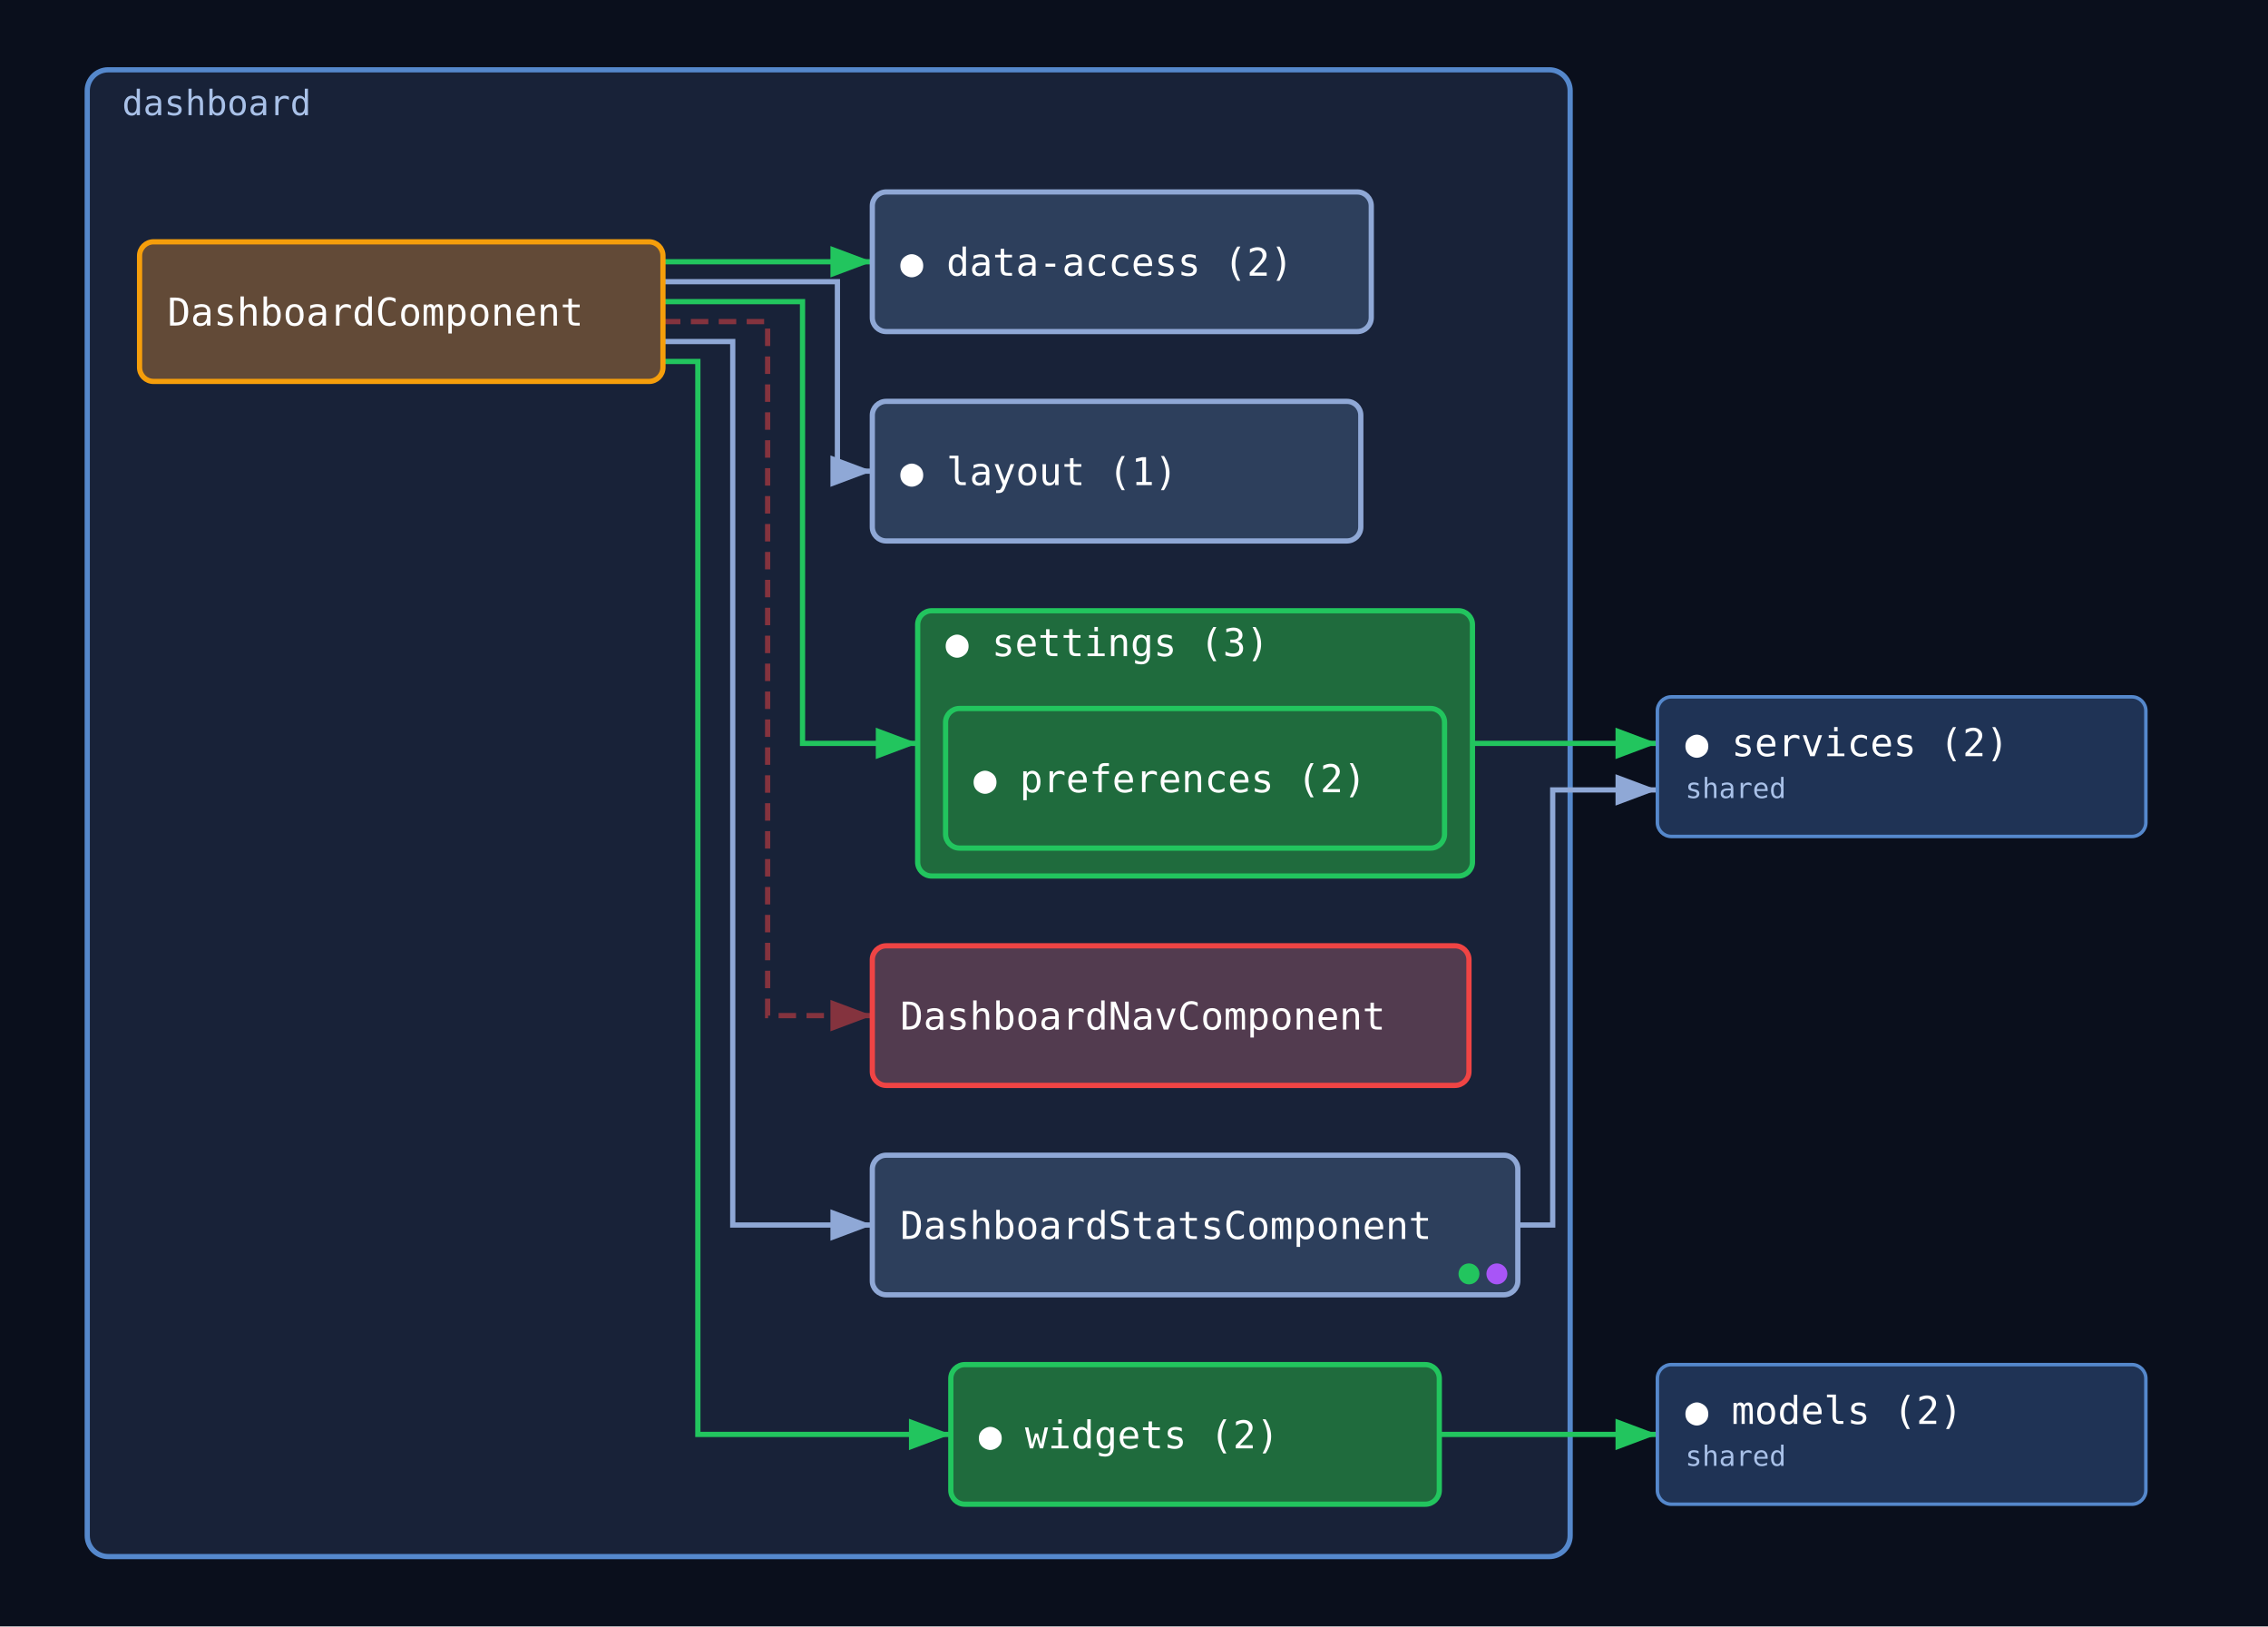
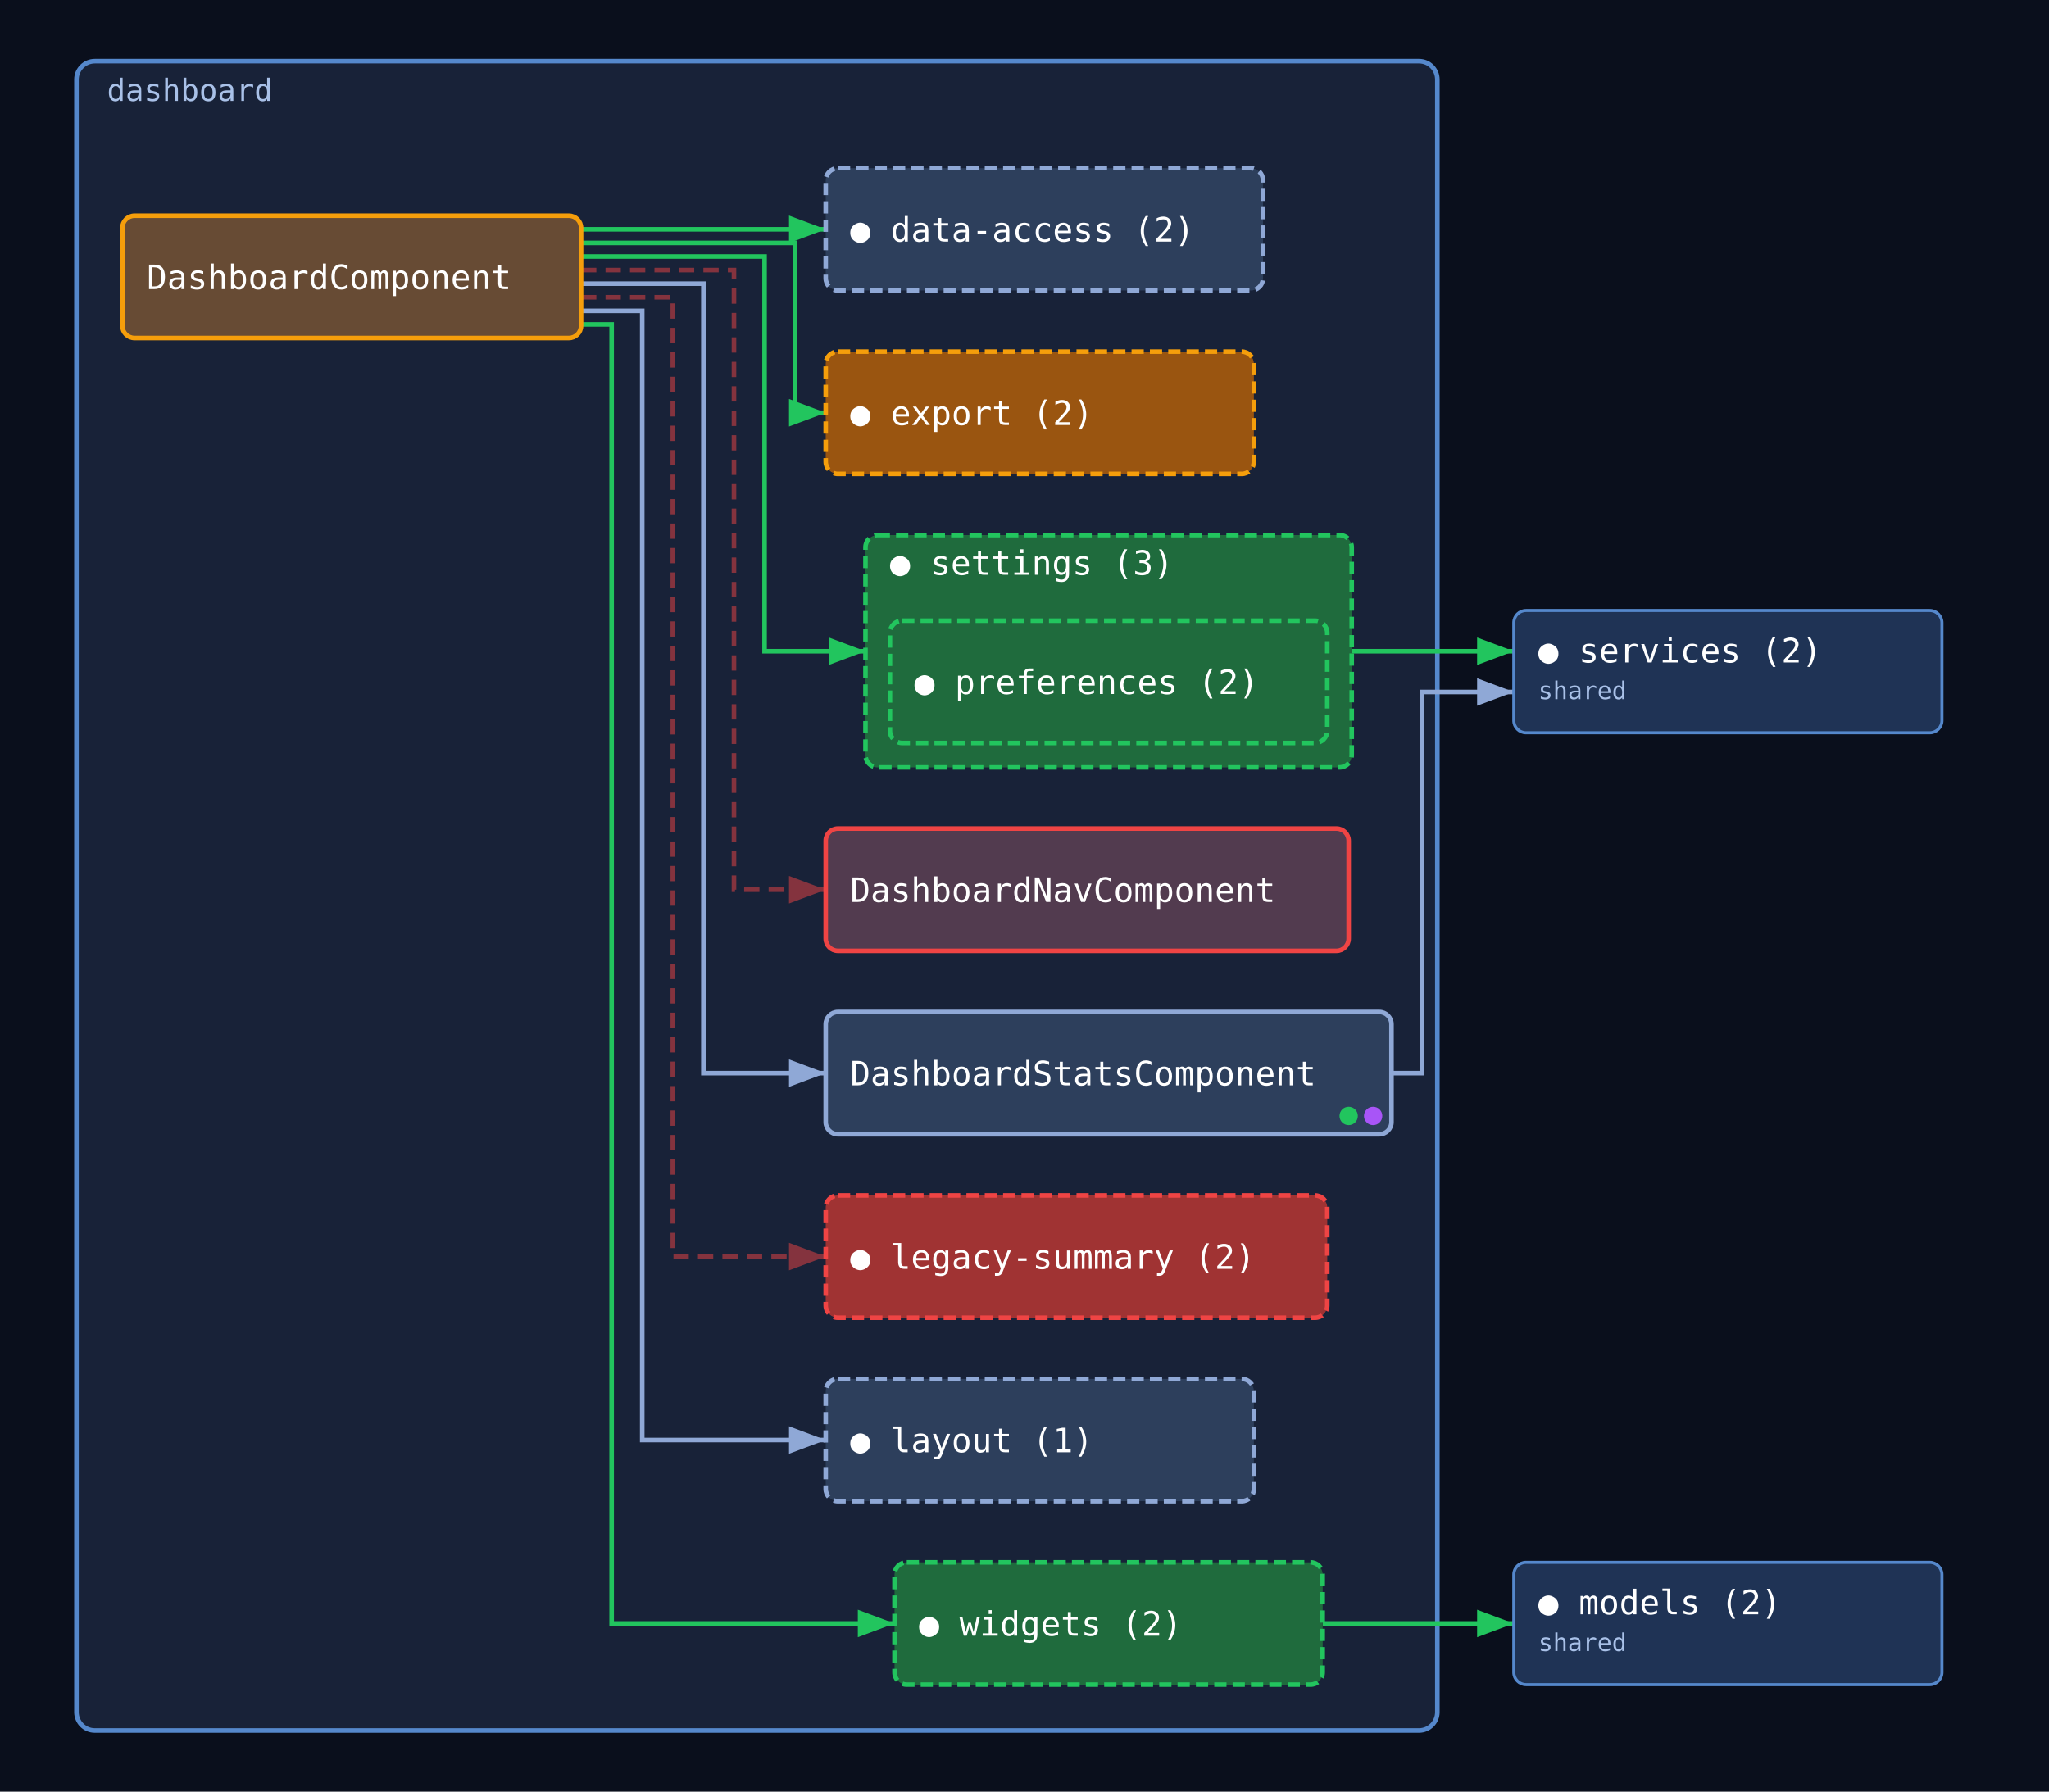
- <svg xmlns="http://www.w3.org/2000/svg" width="650" height="466" viewBox="0 0 650 466">
+ <svg xmlns="http://www.w3.org/2000/svg" width="670" height="586" viewBox="0 0 670 586">
  <defs>
    <marker id="arrow-added" markerWidth="8" markerHeight="6" refX="8" refY="3" orient="auto">
      <polygon points="0 0, 8 3, 0 6" fill="#22c55e" />
    </marker>
    <marker id="arrow-modified" markerWidth="8" markerHeight="6" refX="8" refY="3" orient="auto">
      <polygon points="0 0, 8 3, 0 6" fill="#f59e0b" />
    </marker>
    <marker id="arrow-removed" markerWidth="8" markerHeight="6" refX="8" refY="3" orient="auto">
      <polygon points="0 0, 8 3, 0 6" fill="#ef4444" />
    </marker>
    <marker id="arrow-unchanged" markerWidth="8" markerHeight="6" refX="8" refY="3" orient="auto">
      <polygon points="0 0, 8 3, 0 6" fill="#8fa8d6" />
    </marker>
  </defs>
-   <rect width="650" height="466" fill="#0a0f1c" />
-   <rect x="25" y="20" width="425" height="426" rx="6" fill="#182238" stroke="#5588cc" stroke-width="1.5" />
+   <rect width="670" height="586" fill="#0a0f1c" />
+   <rect x="25" y="20" width="445" height="546" rx="6" fill="#182238" stroke="#5588cc" stroke-width="1.5" />
  <text x="35" y="33" font-family="Fira Code, monospace" font-size="10" fill="#a9c1e8">dashboard</text>
-   <path d="M 190 97.857 L 210 97.857 L 210 351 L 250 351" fill="none" stroke="#8fa8d6" stroke-width="1.5" opacity="1" marker-end="url(#arrow-unchanged)" />
-   <path d="M 190 75 L 250 75" fill="none" stroke="#22c55e" stroke-width="1.5" opacity="1" marker-end="url(#arrow-added)" />
-   <path d="M 190 80.714 L 240 80.714 L 240 135 L 250 135" fill="none" stroke="#8fa8d6" stroke-width="1.5" opacity="1" marker-end="url(#arrow-unchanged)" />
-   <path d="M 190 86.429 L 230 86.429 L 230 213 L 263 213" fill="none" stroke="#22c55e" stroke-width="1.5" opacity="1" marker-end="url(#arrow-added)" />
-   <path d="M 190 103.571 L 200 103.571 L 200 411 L 272.5 411" fill="none" stroke="#22c55e" stroke-width="1.5" opacity="1" marker-end="url(#arrow-added)" />
-   <path d="M 435 351 L 445 351 L 445 226.333 L 475 226.333" fill="none" stroke="#8fa8d6" stroke-width="1.5" opacity="1" marker-end="url(#arrow-unchanged)" />
-   <path d="M 422 213 L 475 213" fill="none" stroke="#22c55e" stroke-width="1.5" opacity="1" marker-end="url(#arrow-added)" />
-   <path d="M 412.5 411 L 475 411" fill="none" stroke="#22c55e" stroke-width="1.5" opacity="1" marker-end="url(#arrow-added)" />
-   <path d="M 190 92.143 L 220 92.143 L 220 291 L 250 291" fill="none" stroke="#ef4444" stroke-width="1.5" opacity="0.5" stroke-dasharray="5,3" marker-end="url(#arrow-removed)" />
-   <rect x="250" y="331" width="185" height="40" rx="4" fill="#2d3f5c" stroke="#8fa8d6" stroke-width="1.5" />
-   <text x="258" y="355" font-family="Fira Code, monospace" font-size="11" fill="#ffffff">DashboardStatsComponent</text>
-   <circle cx="429" cy="365" r="3" fill="#a855f7" />
-   <circle cx="421" cy="365" r="3" fill="#22c55e" />
-   <rect x="40" y="69.286" width="150" height="40" rx="4" fill="#624a37" stroke="#f59e0b" stroke-width="1.5" />
-   <text x="48" y="93.286" font-family="Fira Code, monospace" font-size="11" fill="#ffffff">DashboardComponent</text>
-   <rect x="250" y="271" width="171" height="40" rx="4" fill="#523b4f" stroke="#ef4444" stroke-width="1.5" />
-   <text x="258" y="295" font-family="Fira Code, monospace" font-size="11" fill="#ffffff">DashboardNavComponent</text>
-   <rect x="250" y="55" width="143" height="40" rx="4" fill="#2d3f5c" stroke="#8fa8d6" stroke-width="1.5" />
-   <text x="258" y="79" font-family="Fira Code, monospace" font-size="11" fill="#ffffff">● data-access (2)</text>
-   <rect x="250" y="115" width="140" height="40" rx="4" fill="#2d3f5c" stroke="#8fa8d6" stroke-width="1.5" />
-   <text x="258" y="139" font-family="Fira Code, monospace" font-size="11" fill="#ffffff">● layout (1)</text>
-   <rect x="263" y="175" width="159" height="76" rx="4" fill="#1f6b3d" stroke="#22c55e" stroke-width="1.5" />
-   <text x="271" y="188" font-family="Fira Code, monospace" font-size="11" fill="#ffffff">● settings (3)</text>
-   <rect x="271" y="203" width="143" height="40" rx="4" fill="#1f6b3d" stroke="#22c55e" stroke-width="1.5" />
-   <text x="279" y="227" font-family="Fira Code, monospace" font-size="11" fill="#ffffff">● preferences (2)</text>
-   <rect x="272.5" y="391" width="140" height="40" rx="4" fill="#1f6b3d" stroke="#22c55e" stroke-width="1.5" />
-   <text x="280.5" y="415" font-family="Fira Code, monospace" font-size="11" fill="#ffffff">● widgets (2)</text>
-   <rect x="475" y="199.667" width="140" height="40" rx="4" fill="#1f3355" stroke="#5588cc" stroke-width="1" />
-   <text x="483" y="216.667" font-family="Fira Code, monospace" font-size="11" fill="#ffffff">● services (2)</text>
-   <text x="483" y="228.667" font-family="Fira Code, monospace" font-size="8" fill="#a9c1e8">shared</text>
-   <rect x="475" y="391" width="140" height="40" rx="4" fill="#1f3355" stroke="#5588cc" stroke-width="1" />
-   <text x="483" y="408" font-family="Fira Code, monospace" font-size="11" fill="#ffffff">● models (2)</text>
-   <text x="483" y="420" font-family="Fira Code, monospace" font-size="8" fill="#a9c1e8">shared</text>
+   <path d="M 190 92.778 L 230 92.778 L 230 351 L 270 351" fill="none" stroke="#8fa8d6" stroke-width="1.5" opacity="1" marker-end="url(#arrow-unchanged)" />
+   <path d="M 190 75 L 270 75" fill="none" stroke="#22c55e" stroke-width="1.5" opacity="1" marker-end="url(#arrow-added)" />
+   <path d="M 190 79.444 L 260 79.444 L 260 135 L 270 135" fill="none" stroke="#22c55e" stroke-width="1.5" opacity="1" marker-end="url(#arrow-added)" />
+   <path d="M 190 101.667 L 210 101.667 L 210 471 L 270 471" fill="none" stroke="#8fa8d6" stroke-width="1.5" opacity="1" marker-end="url(#arrow-unchanged)" />
+   <path d="M 190 83.889 L 250 83.889 L 250 213 L 283 213" fill="none" stroke="#22c55e" stroke-width="1.5" opacity="1" marker-end="url(#arrow-added)" />
+   <path d="M 190 106.111 L 200 106.111 L 200 531 L 292.5 531" fill="none" stroke="#22c55e" stroke-width="1.5" opacity="1" marker-end="url(#arrow-added)" />
+   <path d="M 455 351 L 465 351 L 465 226.333 L 495 226.333" fill="none" stroke="#8fa8d6" stroke-width="1.5" opacity="1" marker-end="url(#arrow-unchanged)" />
+   <path d="M 442 213 L 495 213" fill="none" stroke="#22c55e" stroke-width="1.5" opacity="1" marker-end="url(#arrow-added)" />
+   <path d="M 432.5 531 L 495 531" fill="none" stroke="#22c55e" stroke-width="1.5" opacity="1" marker-end="url(#arrow-added)" />
+   <path d="M 190 88.333 L 240 88.333 L 240 291 L 270 291" fill="none" stroke="#ef4444" stroke-width="1.5" opacity="0.5" stroke-dasharray="5,3" marker-end="url(#arrow-removed)" />
+   <path d="M 190 97.222 L 220 97.222 L 220 411 L 270 411" fill="none" stroke="#ef4444" stroke-width="1.5" opacity="0.5" stroke-dasharray="5,3" marker-end="url(#arrow-removed)" />
+   <rect x="270" y="331" width="185" height="40" rx="4" fill="#2d3f5c" stroke="#8fa8d6" stroke-width="1.5" />
+   <text x="278" y="355" font-family="Fira Code, monospace" font-size="11" fill="#ffffff">DashboardStatsComponent</text>
+   <circle cx="449" cy="365" r="3" fill="#a855f7" />
+   <circle cx="441" cy="365" r="3" fill="#22c55e" />
+   <rect x="40" y="70.556" width="150" height="40" rx="4" fill="#674b34" stroke="#f59e0b" stroke-width="1.5" />
+   <text x="48" y="94.556" font-family="Fira Code, monospace" font-size="11" fill="#ffffff">DashboardComponent</text>
+   <rect x="270" y="271" width="171" height="40" rx="4" fill="#523b4f" stroke="#ef4444" stroke-width="1.5" />
+   <text x="278" y="295" font-family="Fira Code, monospace" font-size="11" fill="#ffffff">DashboardNavComponent</text>
+   <rect x="270" y="55" width="143" height="40" rx="4" fill="#2d3f5c" stroke="#8fa8d6" stroke-width="1.5" stroke-dasharray="4,2" />
+   <text x="278" y="79" font-family="Fira Code, monospace" font-size="11" fill="#ffffff">● data-access (2)</text>
+   <rect x="270" y="115" width="140" height="40" rx="4" fill="#9a5510" stroke="#f59e0b" stroke-width="1.5" stroke-dasharray="4,2" />
+   <text x="278" y="139" font-family="Fira Code, monospace" font-size="11" fill="#ffffff">● export (2)</text>
+   <rect x="270" y="451" width="140" height="40" rx="4" fill="#2d3f5c" stroke="#8fa8d6" stroke-width="1.5" stroke-dasharray="4,2" />
+   <text x="278" y="475" font-family="Fira Code, monospace" font-size="11" fill="#ffffff">● layout (1)</text>
+   <rect x="270" y="391" width="164" height="40" rx="4" fill="#a03333" stroke="#ef4444" stroke-width="1.5" stroke-dasharray="4,2" />
+   <text x="278" y="415" font-family="Fira Code, monospace" font-size="11" fill="#ffffff">● legacy-summary (2)</text>
+   <rect x="283" y="175" width="159" height="76" rx="4" fill="#1f6b3d" stroke="#22c55e" stroke-width="1.5" stroke-dasharray="4,2" />
+   <text x="291" y="188" font-family="Fira Code, monospace" font-size="11" fill="#ffffff">● settings (3)</text>
+   <rect x="291" y="203" width="143" height="40" rx="4" fill="#1f6b3d" stroke="#22c55e" stroke-width="1.5" stroke-dasharray="4,2" />
+   <text x="299" y="227" font-family="Fira Code, monospace" font-size="11" fill="#ffffff">● preferences (2)</text>
+   <rect x="292.5" y="511" width="140" height="40" rx="4" fill="#1f6b3d" stroke="#22c55e" stroke-width="1.5" stroke-dasharray="4,2" />
+   <text x="300.5" y="535" font-family="Fira Code, monospace" font-size="11" fill="#ffffff">● widgets (2)</text>
+   <rect x="495" y="199.667" width="140" height="40" rx="4" fill="#1f3355" stroke="#5588cc" stroke-width="1" />
+   <text x="503" y="216.667" font-family="Fira Code, monospace" font-size="11" fill="#ffffff">● services (2)</text>
+   <text x="503" y="228.667" font-family="Fira Code, monospace" font-size="8" fill="#a9c1e8">shared</text>
+   <rect x="495" y="511" width="140" height="40" rx="4" fill="#1f3355" stroke="#5588cc" stroke-width="1" />
+   <text x="503" y="528" font-family="Fira Code, monospace" font-size="11" fill="#ffffff">● models (2)</text>
+   <text x="503" y="540" font-family="Fira Code, monospace" font-size="8" fill="#a9c1e8">shared</text>
</svg>
